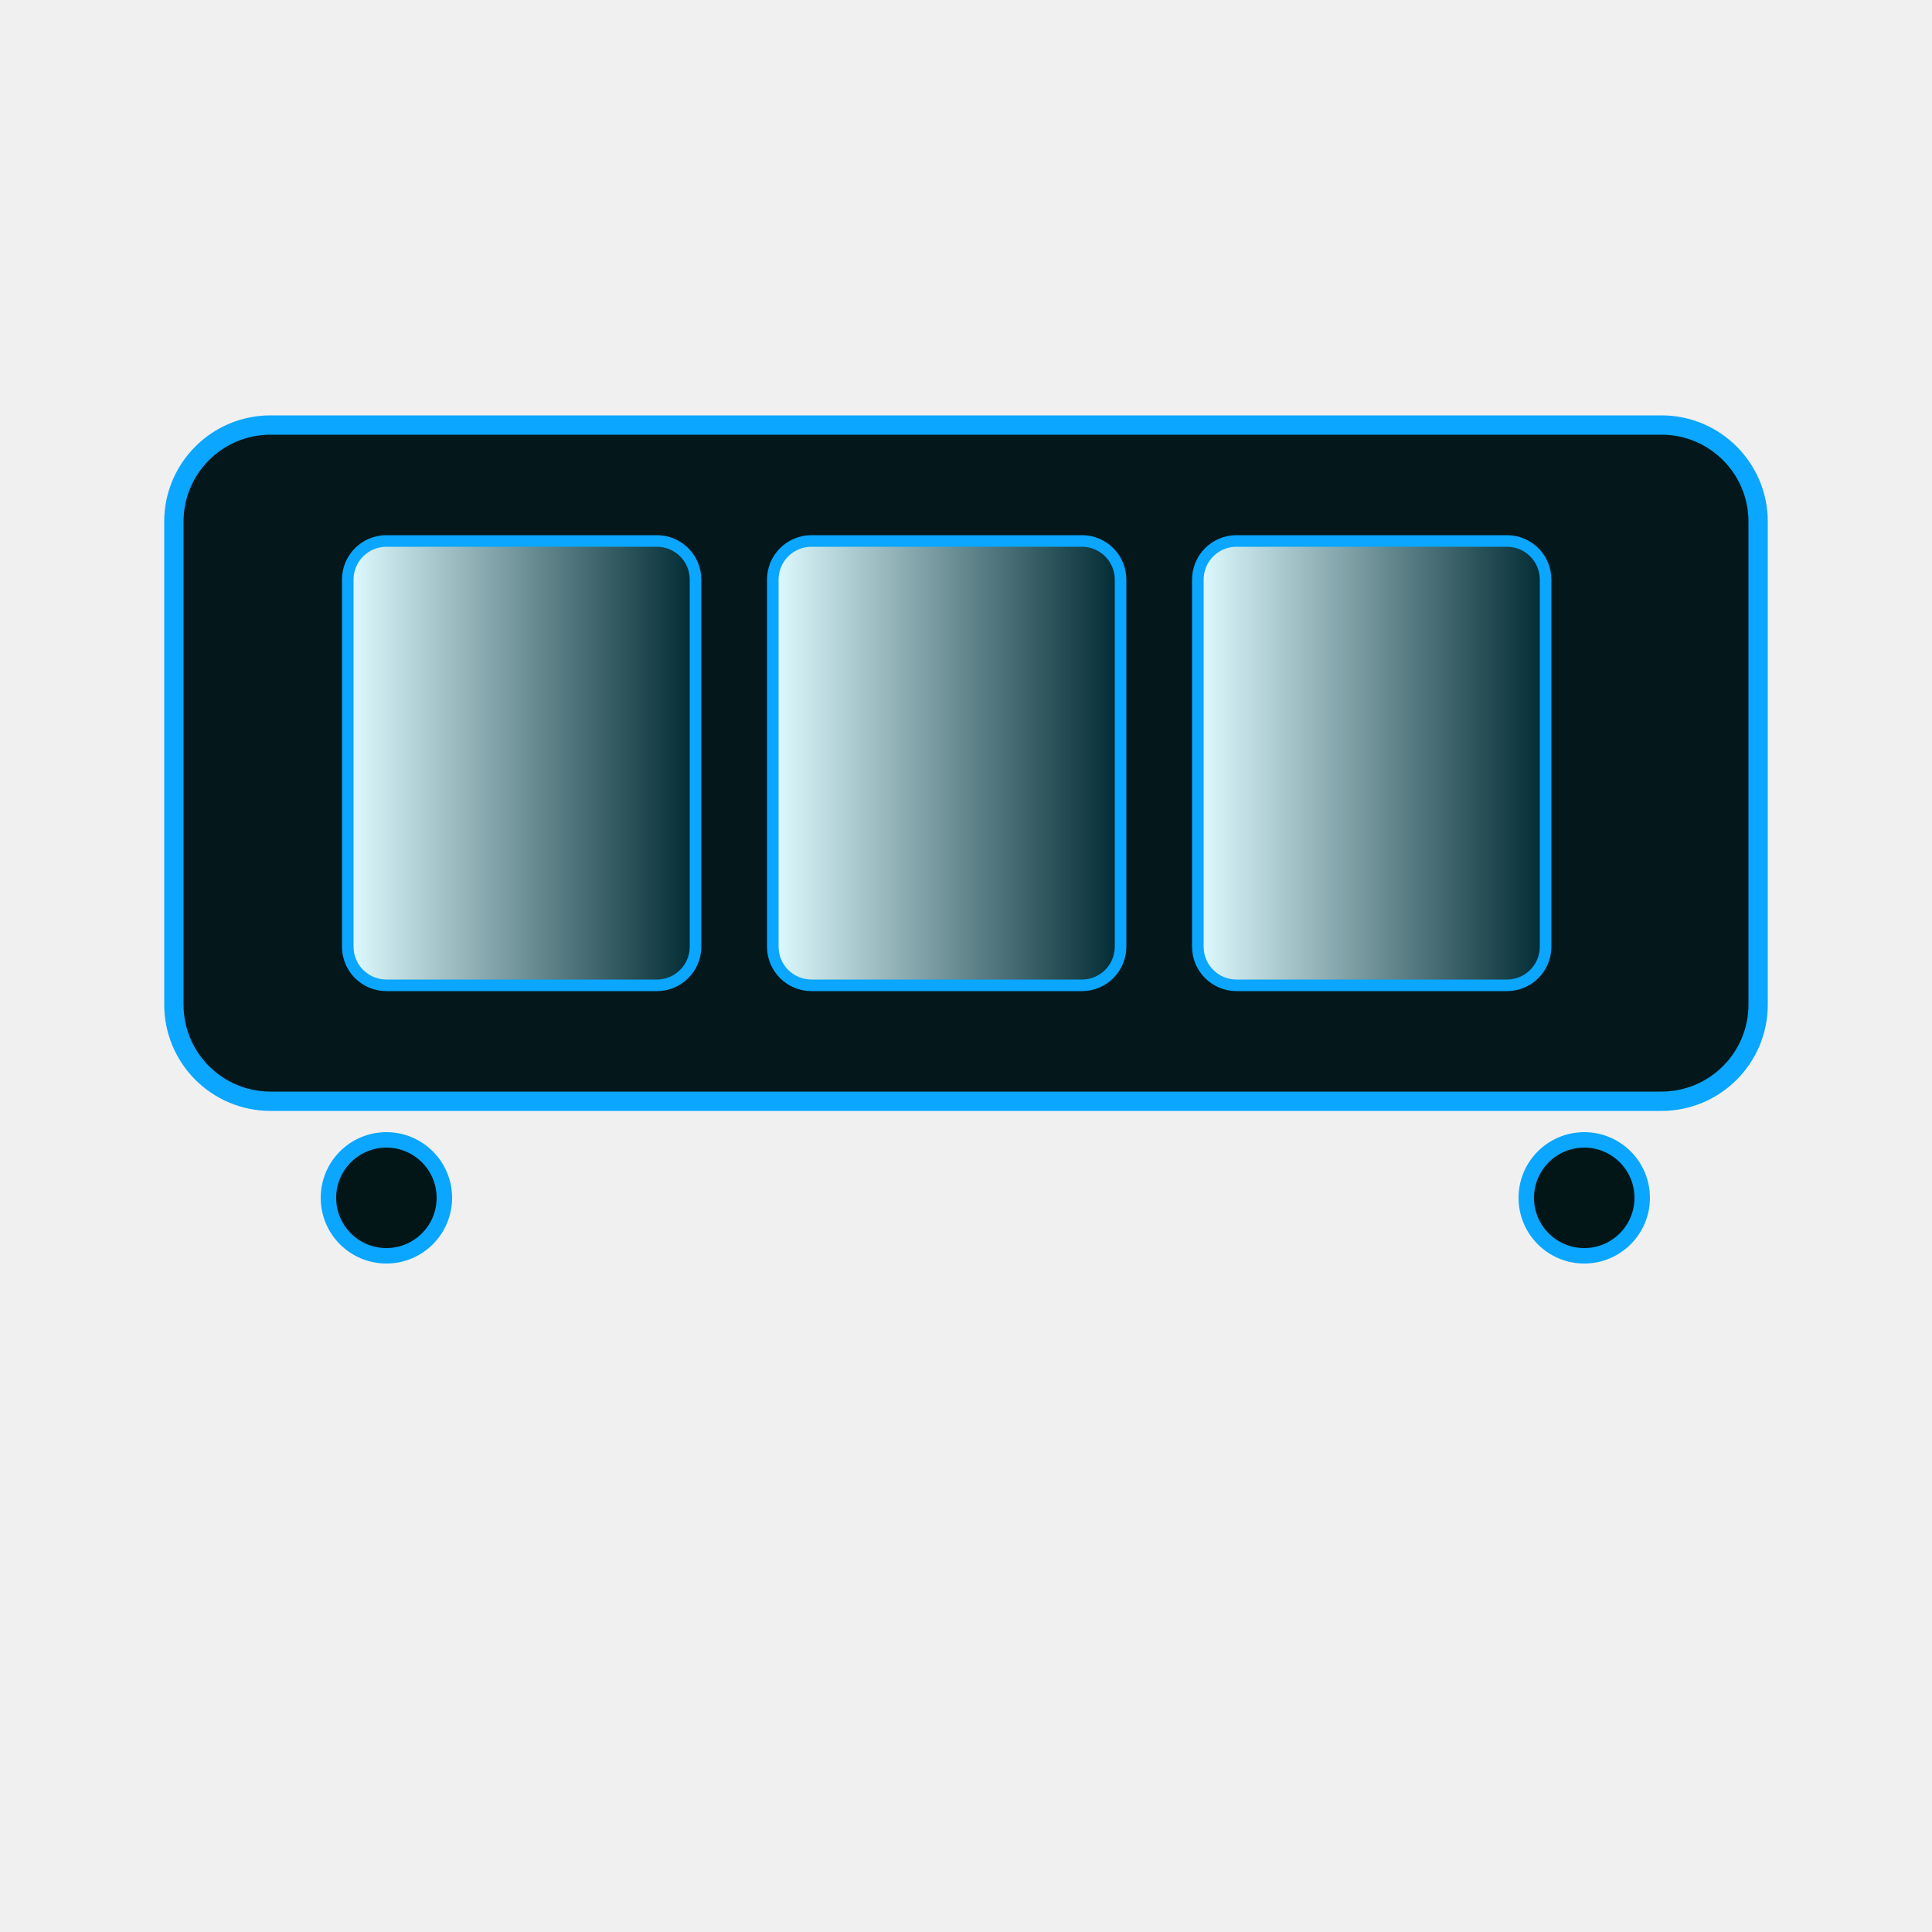
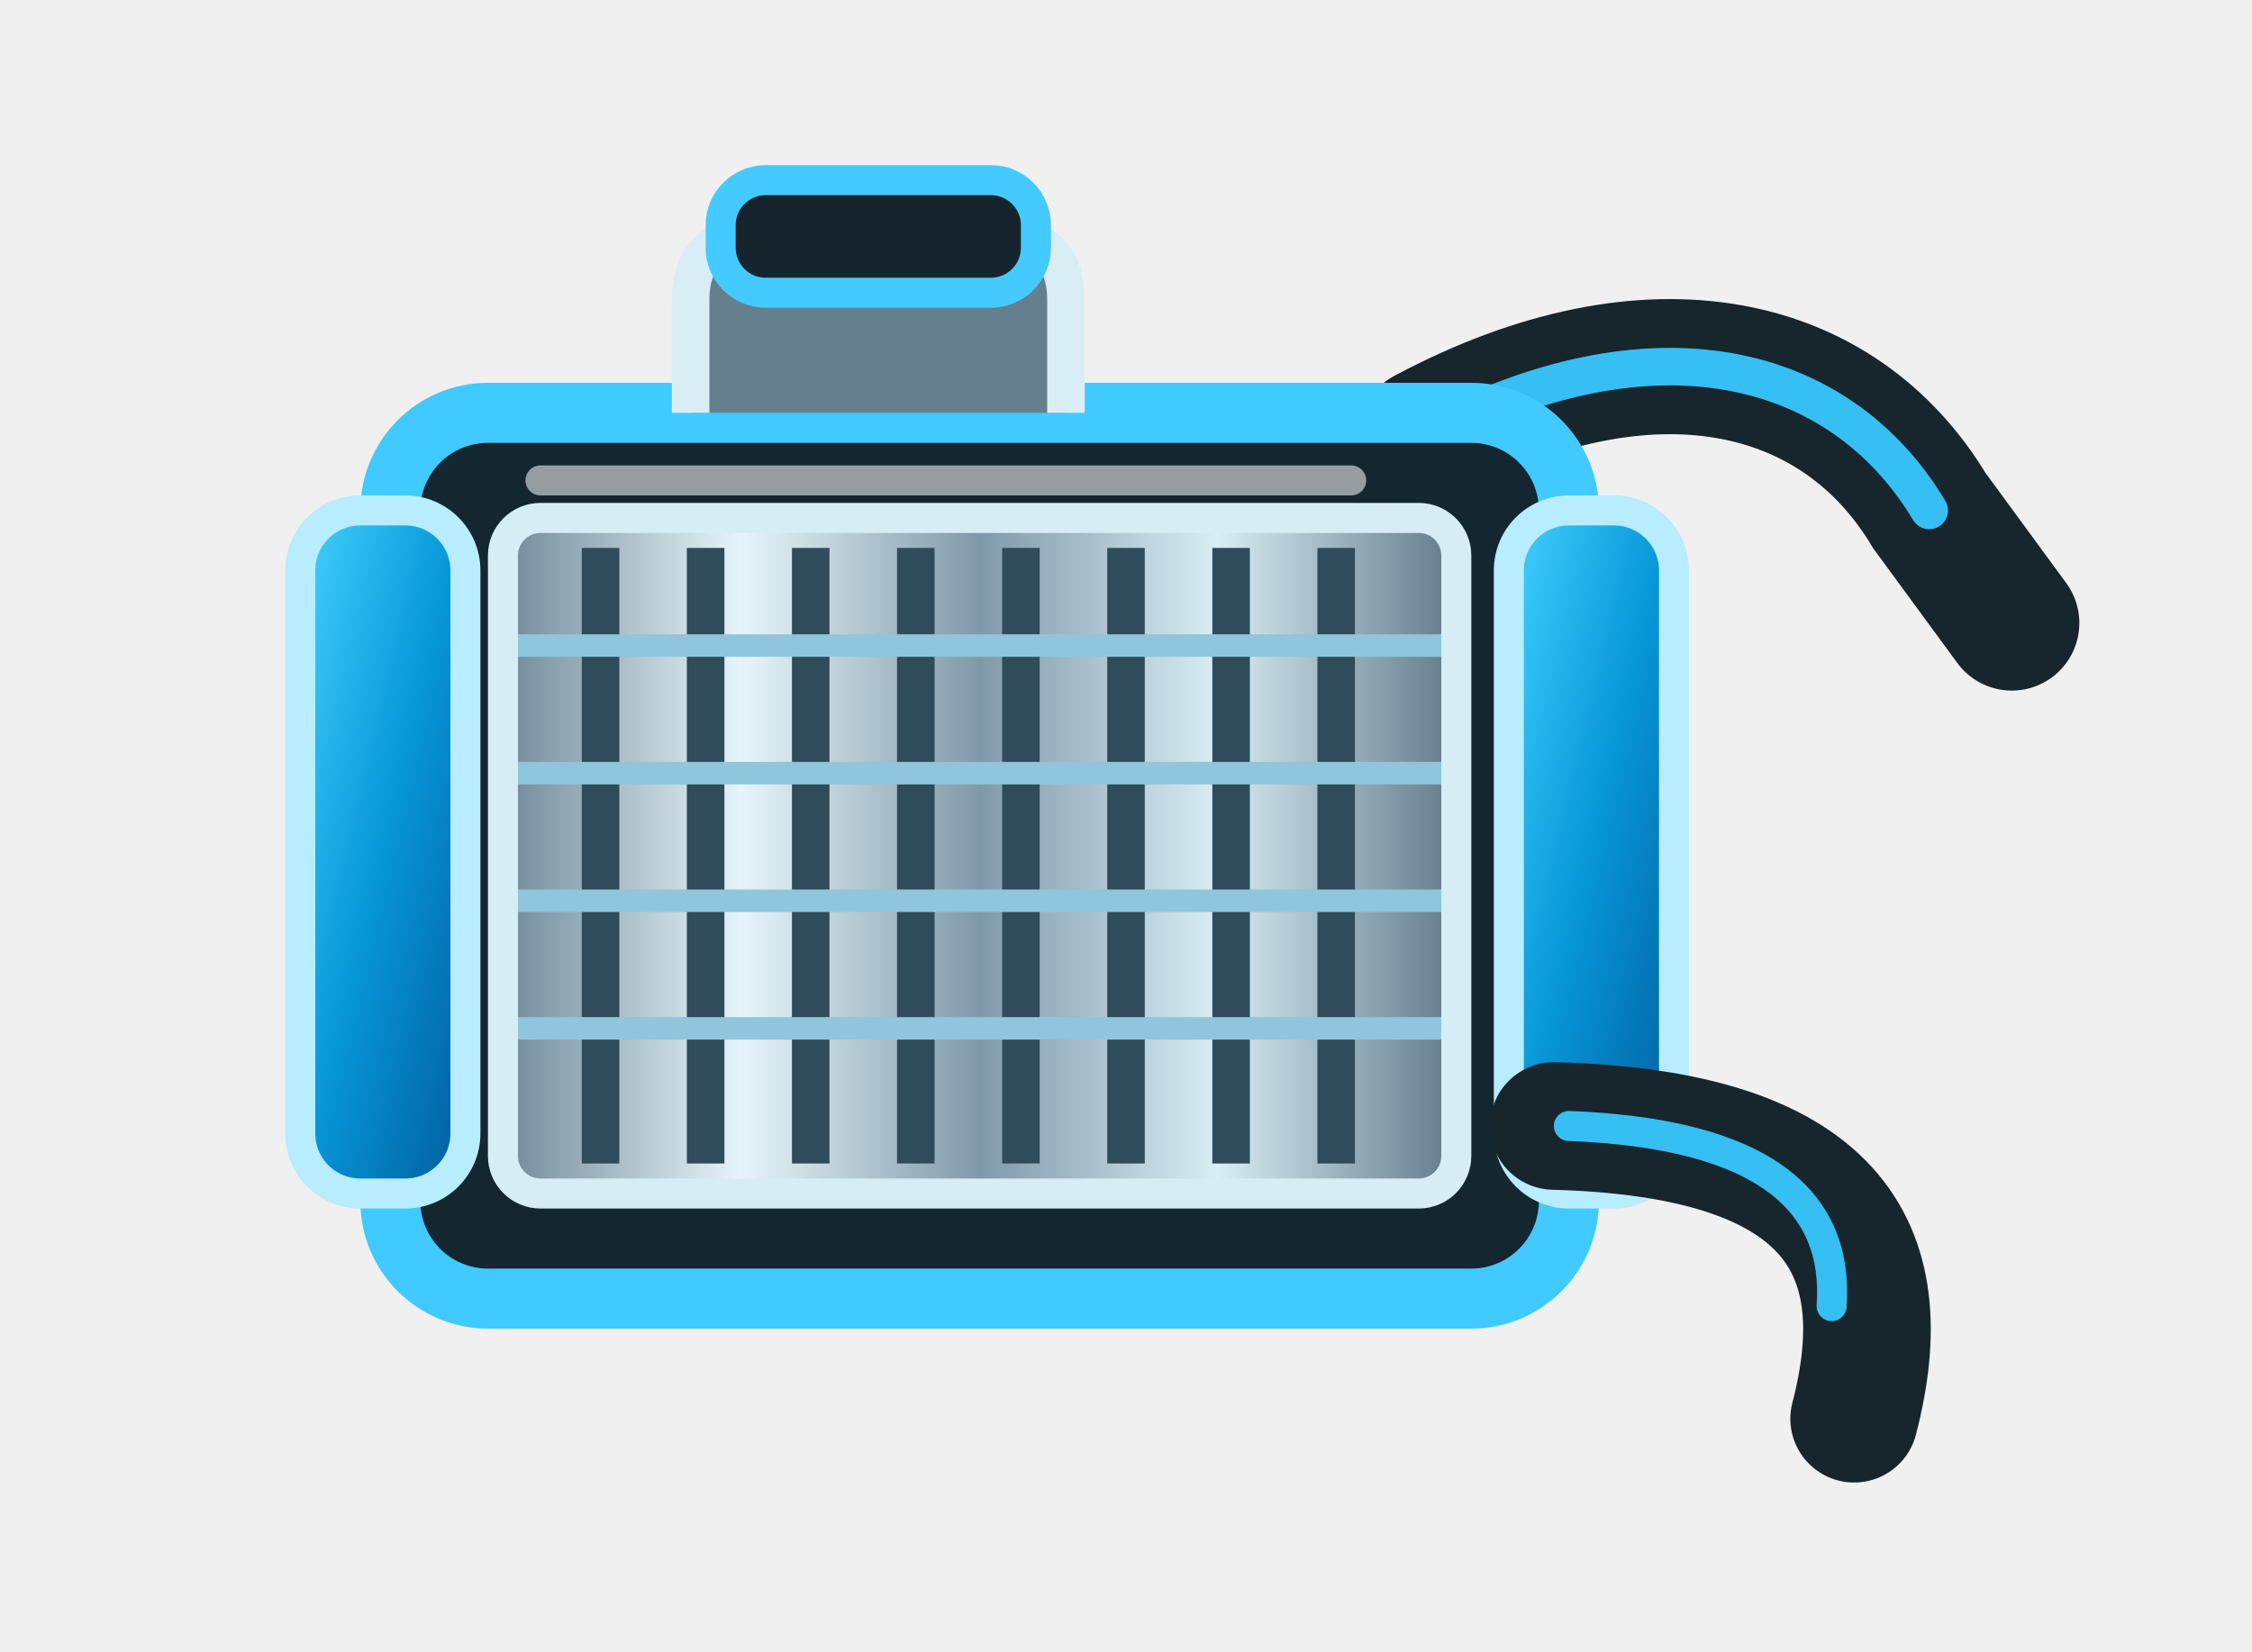
- <svg xmlns="http://www.w3.org/2000/svg" viewBox="0 0 200 200">
+ <svg xmlns="http://www.w3.org/2000/svg" viewBox="0 0 300 220">
  <defs>
-     <linearGradient id="motorG" x1="0" x2="1">
-       <stop offset="0" stop-color="#dffbff" />
-       <stop offset="1" stop-color="#012a32" />
+     <linearGradient id="metal" x1="0" y1="0" x2="1" y2="0">
+       <stop offset="0" stop-color="#718a99" />
+       <stop offset=".25" stop-color="#e7f5fb" />
+       <stop offset=".5" stop-color="#8099a8" />
+       <stop offset=".75" stop-color="#d8edf5" />
+       <stop offset="1" stop-color="#627b89" />
+     </linearGradient>
+     <linearGradient id="blue" x1="0" y1="0" x2="1" y2="1">
+       <stop offset="0" stop-color="#45d2ff" />
+       <stop offset=".5" stop-color="#0796d8" />
+       <stop offset="1" stop-color="#005c9c" />
    </linearGradient>
  </defs>
-   <rect x="18" y="44" width="164" height="70" rx="10" fill="#04171a" stroke="#0aa6ff" stroke-width="2" />
-   <g transform="translate(36,56)" fill="url(#motorG)" stroke="#0aa6ff" stroke-width="1.2">
-     <rect x="0" y="0" width="36" height="46" rx="4" />
-     <rect x="44" y="0" width="36" height="46" rx="4" />
-     <rect x="88" y="0" width="36" height="46" rx="4" />
+   <path d="M190 58            C220 42 245 48 257 68            L268 83" fill="none" stroke="#17252d" stroke-width="18" stroke-linecap="round" />
+   <path d="M190 58            C220 42 245 48 257 68" fill="none" stroke="#35bff3" stroke-width="5" stroke-linecap="round" />
+   <rect x="52" y="55" width="157" height="118" rx="13" fill="#142630" stroke="#41caff" stroke-width="8" />
+   <rect x="40" y="68" width="22" height="91" rx="8" fill="url(#blue)" stroke="#b8ecff" stroke-width="4" />
+   <rect x="201" y="68" width="22" height="91" rx="8" fill="url(#blue)" stroke="#b8ecff" stroke-width="4" />
+   <rect x="67" y="69" width="127" height="90" rx="5" fill="url(#metal)" stroke="#d7edf5" stroke-width="4" />
+   <g stroke="#304b59" stroke-width="5">
+     <line x1="80" y1="73" x2="80" y2="155" />
+     <line x1="94" y1="73" x2="94" y2="155" />
+     <line x1="108" y1="73" x2="108" y2="155" />
+     <line x1="122" y1="73" x2="122" y2="155" />
+     <line x1="136" y1="73" x2="136" y2="155" />
+     <line x1="150" y1="73" x2="150" y2="155" />
+     <line x1="164" y1="73" x2="164" y2="155" />
+     <line x1="178" y1="73" x2="178" y2="155" />
  </g>
-   <g transform="translate(28,118)" fill="#021618" stroke="#0aa6ff" stroke-width="1.6">
-     <circle cx="12" cy="6" r="6" />
-     <circle cx="136" cy="6" r="6" />
+   <g stroke="#8fc6dc" stroke-width="3">
+     <line x1="69" y1="86" x2="192" y2="86" />
+     <line x1="69" y1="103" x2="192" y2="103" />
+     <line x1="69" y1="120" x2="192" y2="120" />
+     <line x1="69" y1="137" x2="192" y2="137" />
  </g>
+   <path d="M92 55 L92 40 Q92 31 102 31 H132 Q142 31 142 40 V55" fill="#667f8e" stroke="#d9edf5" stroke-width="5" />
+   <rect x="96" y="24" width="42" height="15" rx="6" fill="#16252d" stroke="#45caff" stroke-width="4" />
+   <path d="M207 150            C244 151 253 166 247 189" fill="none" stroke="#17252d" stroke-width="17" stroke-linecap="round" />
+   <path d="M209 150            C235 151 245 160 244 174" fill="none" stroke="#35bff3" stroke-width="4" stroke-linecap="round" />
+   <path d="M72 64 H180" stroke="#ffffff" stroke-opacity=".55" stroke-width="4" stroke-linecap="round" />
</svg>
